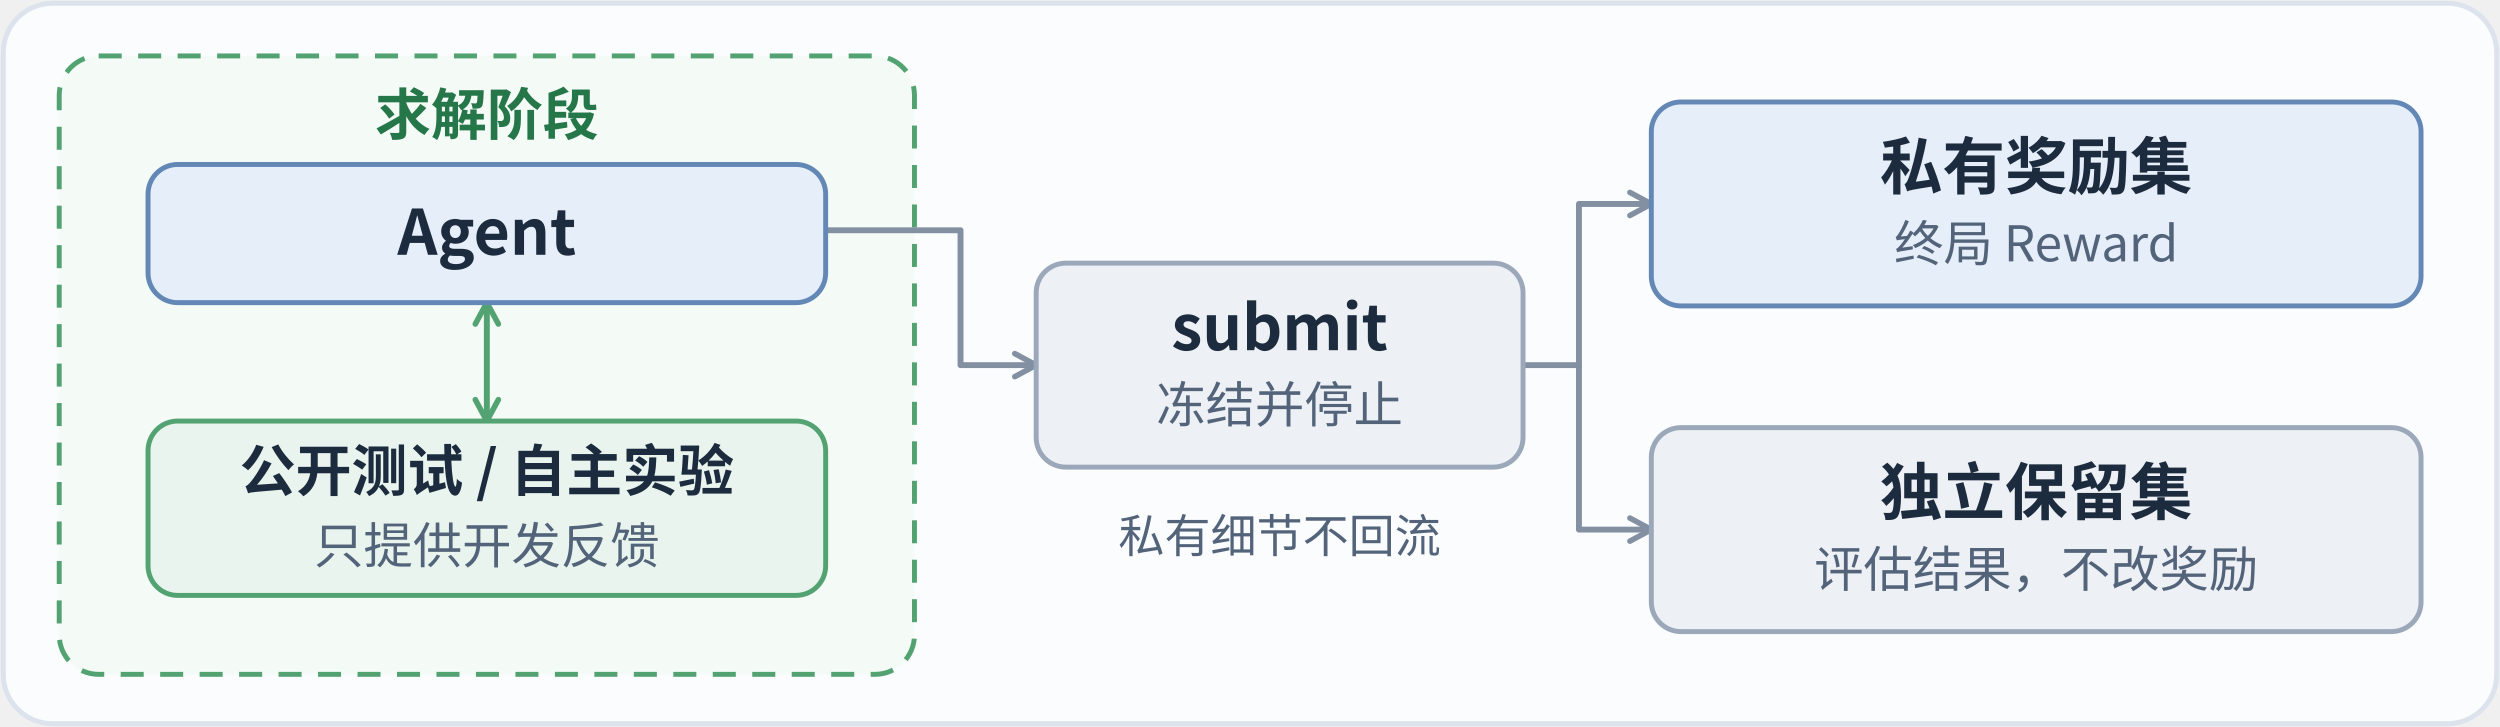
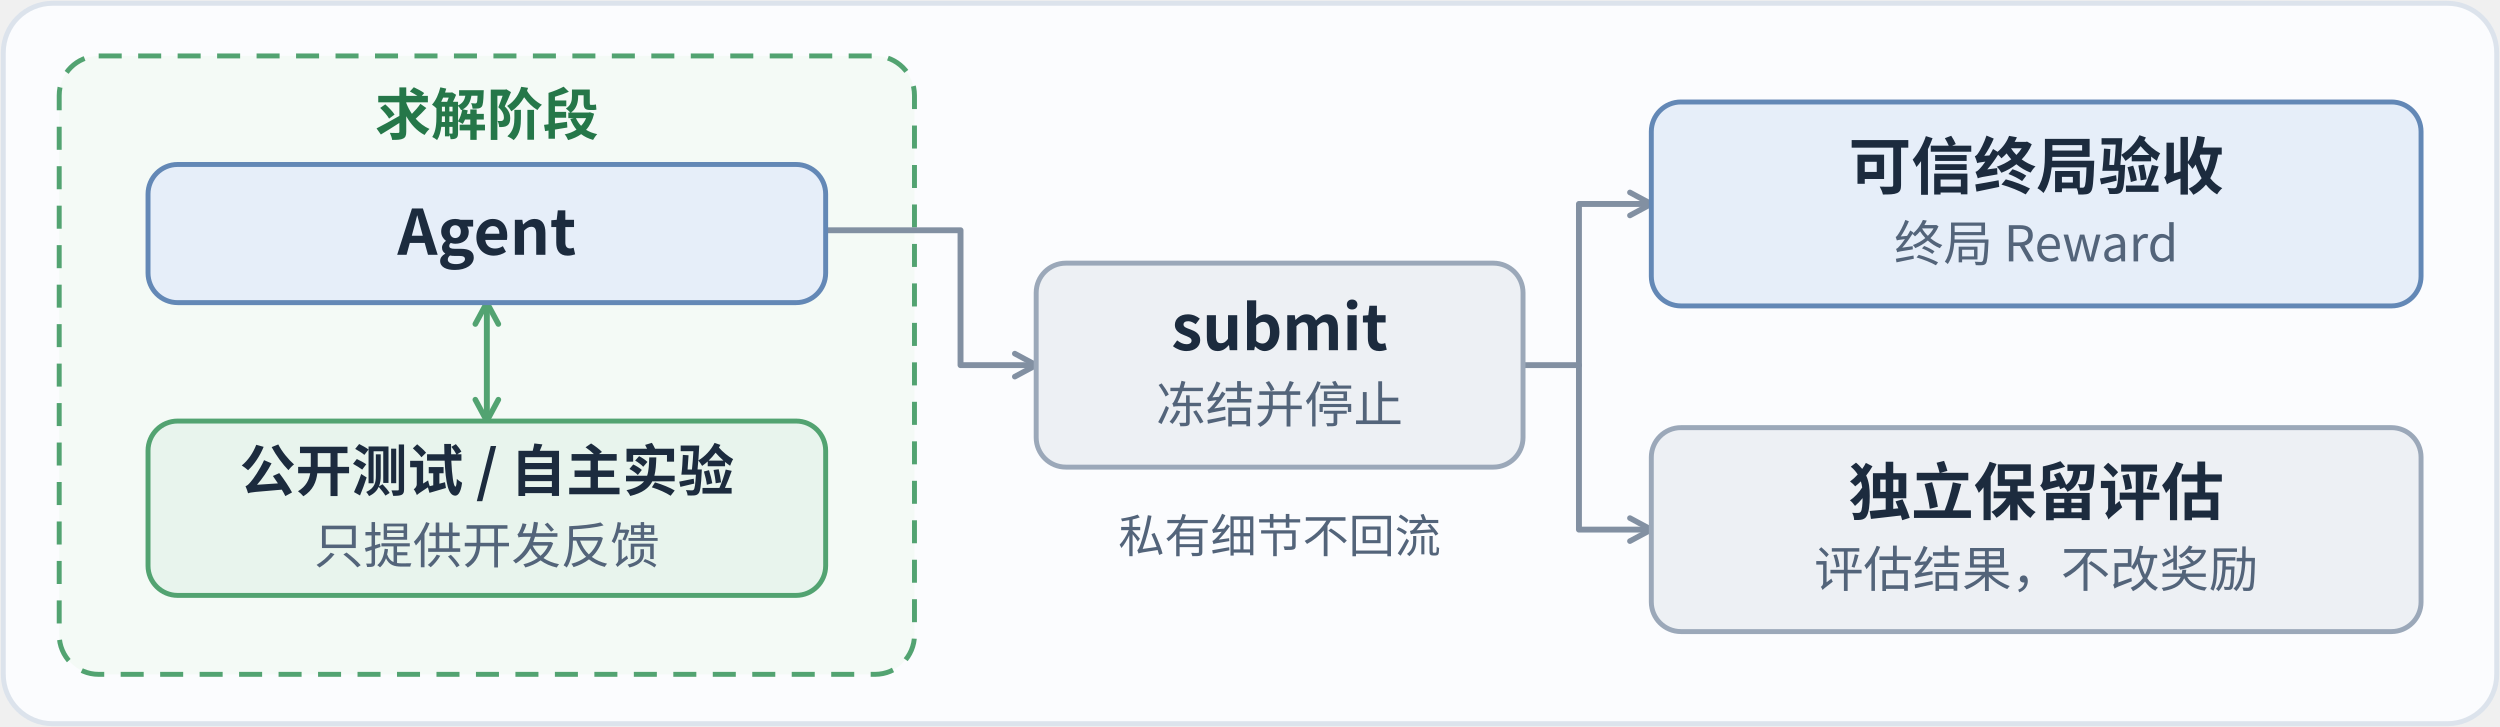
<svg xmlns="http://www.w3.org/2000/svg" width="760" height="221" viewBox="0 0 760 221" role="img" aria-labelledby="title desc">
  <defs>
    <marker id="arr-n" markerWidth="9" markerHeight="9" refX="7.5" refY="4.5" orient="auto-start-reverse" markerUnits="userSpaceOnUse">
      <path class="arrow n" d="M1 1 L7.5 4.5 L1 8" fill="none" stroke-width="1.7" stroke-linecap="round" stroke-linejoin="round" />
    </marker>
    <marker id="arr-b" markerWidth="9" markerHeight="9" refX="7.5" refY="4.5" orient="auto-start-reverse" markerUnits="userSpaceOnUse">
      <path class="arrow b" d="M1 1 L7.5 4.5 L1 8" fill="none" stroke-width="1.7" stroke-linecap="round" stroke-linejoin="round" />
    </marker>
    <marker id="arr-g" markerWidth="9" markerHeight="9" refX="7.5" refY="4.5" orient="auto-start-reverse" markerUnits="userSpaceOnUse">
      <path class="arrow g" d="M1 1 L7.5 4.5 L1 8" fill="none" stroke-width="1.7" stroke-linecap="round" stroke-linejoin="round" />
    </marker>
  </defs>
  <style>
svg{font-family:-apple-system,BlinkMacSystemFont,"Segoe UI","PingFang SC","Microsoft YaHei","Noto Sans CJK SC","Noto Sans SC",sans-serif}
.canvas{fill:#fbfcfe;stroke:#dce3ec;stroke-width:1.5}
.node,.frame{stroke-width:1.5}
.node.b{fill:#e6eef9;stroke:#6388b6}
.node.g{fill:#e8f4ed;stroke:#52a371}
.node.n{fill:#edf0f4;stroke:#9ba8b9}
.node.a{fill:#fcf2de;stroke:#c69c55}
.node.w{fill:#ffffff;stroke:#d6dde7}
.node.f{fill:#f4f6f9;stroke:#a8b3c2}
.frame.b{fill:#f6f9fe;stroke:#6388b6}.frame.g{fill:#f4faf6;stroke:#52a371}.frame.n{fill:#f7f9fc;stroke:#9ba8b9}
.ink{fill:#1c2b3e}.muted{fill:#53647a}.blueink{fill:#416da3}.greenink{fill:#257749}
.line.n,.arrow.n{stroke:#8290a2}.line.b,.arrow.b{stroke:#6388b6}.line.g,.arrow.g{stroke:#52a371}
@media(prefers-color-scheme:dark){
.canvas{fill:#161e29;stroke:#39465a}
.node.b{fill:#253951;stroke:#78a4d8}
.node.g{fill:#203c31;stroke:#68bd87}
.node.n{fill:#293443;stroke:#8c9bb0}
.node.a{fill:#423624;stroke:#d4ad6c}
.node.w{fill:#202a37;stroke:#53647b}
.node.f{fill:#232d3b;stroke:#7f8ea3}
.frame.b{fill:#1b293b;stroke:#78a4d8}.frame.g{fill:#1b3028;stroke:#68bd87}.frame.n{fill:#1c2633;stroke:#65748a}
.ink{fill:#edf2f8}.muted{fill:#b0bdcf}.blueink{fill:#9bc3f1}.greenink{fill:#8bd3a3}
.line.n,.arrow.n{stroke:#a1b0c2}.line.b,.arrow.b{stroke:#78a4d8}.line.g,.arrow.g{stroke:#68bd87}
}
</style>
  <rect class="canvas" x="1" y="1" width="758" height="219" rx="15" />
  <rect x="18" y="17" width="260" height="188" rx="12" class="frame g" stroke-dasharray="7 5" />
  <text x="148" y="41" class="greenink" font-size="17" font-weight="600" text-anchor="middle">求解阶段</text>
  <path d="M148 92 V128" class="line g" fill="none" stroke-width="1.8" stroke-linecap="round" stroke-linejoin="round" marker-end="url(#arr-g)" marker-start="url(#arr-g)" />
  <path d="M251 70 H292 V111 H315" class="line n" fill="none" stroke-width="1.8" stroke-linecap="round" stroke-linejoin="round" marker-end="url(#arr-n)" />
  <path d="M463 111 H480 V62 H502" class="line n" fill="none" stroke-width="1.8" stroke-linecap="round" stroke-linejoin="round" marker-end="url(#arr-n)" />
  <path d="M480 111 V161 H502" class="line n" fill="none" stroke-width="1.8" stroke-linecap="round" stroke-linejoin="round" marker-end="url(#arr-n)" />
  <rect x="45" y="50" width="206" height="42" rx="9" class="node b" />
  <text x="148" y="77.46" class="ink" font-size="19" font-weight="600" text-anchor="middle">Agent</text>
  <rect x="45" y="128" width="206" height="53" rx="9" class="node g" />
  <text x="148" y="149.28" class="ink" font-size="17" font-weight="600" text-anchor="middle">公开测试 / 自主实验</text>
  <text x="148" y="171.28" class="muted" font-size="15" font-weight="400" text-anchor="middle">只提供开发反馈</text>
  <rect x="315" y="80" width="148" height="62" rx="9" class="node n" />
  <text x="389" y="106.46" class="ink" font-size="19" font-weight="600" text-anchor="middle">submit</text>
  <text x="389" y="128.46" class="muted" font-size="15" font-weight="400" text-anchor="middle">冻结并停止</text>
  <rect x="502" y="31" width="234" height="62" rx="9" class="node b" />
-   <text x="619" y="57.46" class="ink" font-size="19" font-weight="600" text-anchor="middle">私有奖励集</text>
+   <text x="619" y="57.46" class="ink" font-size="19" font-weight="600" text-anchor="middle">可信终局验收</text>
  <text x="619" y="79.46" class="muted" font-size="15" font-weight="400" text-anchor="middle">终局 Reward</text>
  <rect x="502" y="130" width="234" height="62" rx="9" class="node n" />
-   <text x="619" y="156.46" class="ink" font-size="19" font-weight="600" text-anchor="middle">独立保留集</text>
+   <text x="619" y="156.46" class="ink" font-size="19" font-weight="600" text-anchor="middle">独立保留评估</text>
  <text x="619" y="178.46" class="muted" font-size="15" font-weight="400" text-anchor="middle">评估结果，不改奖励</text>
  <text x="389" y="168" class="muted" font-size="14" font-weight="500" text-anchor="middle">私有细节不回流</text>
</svg>
